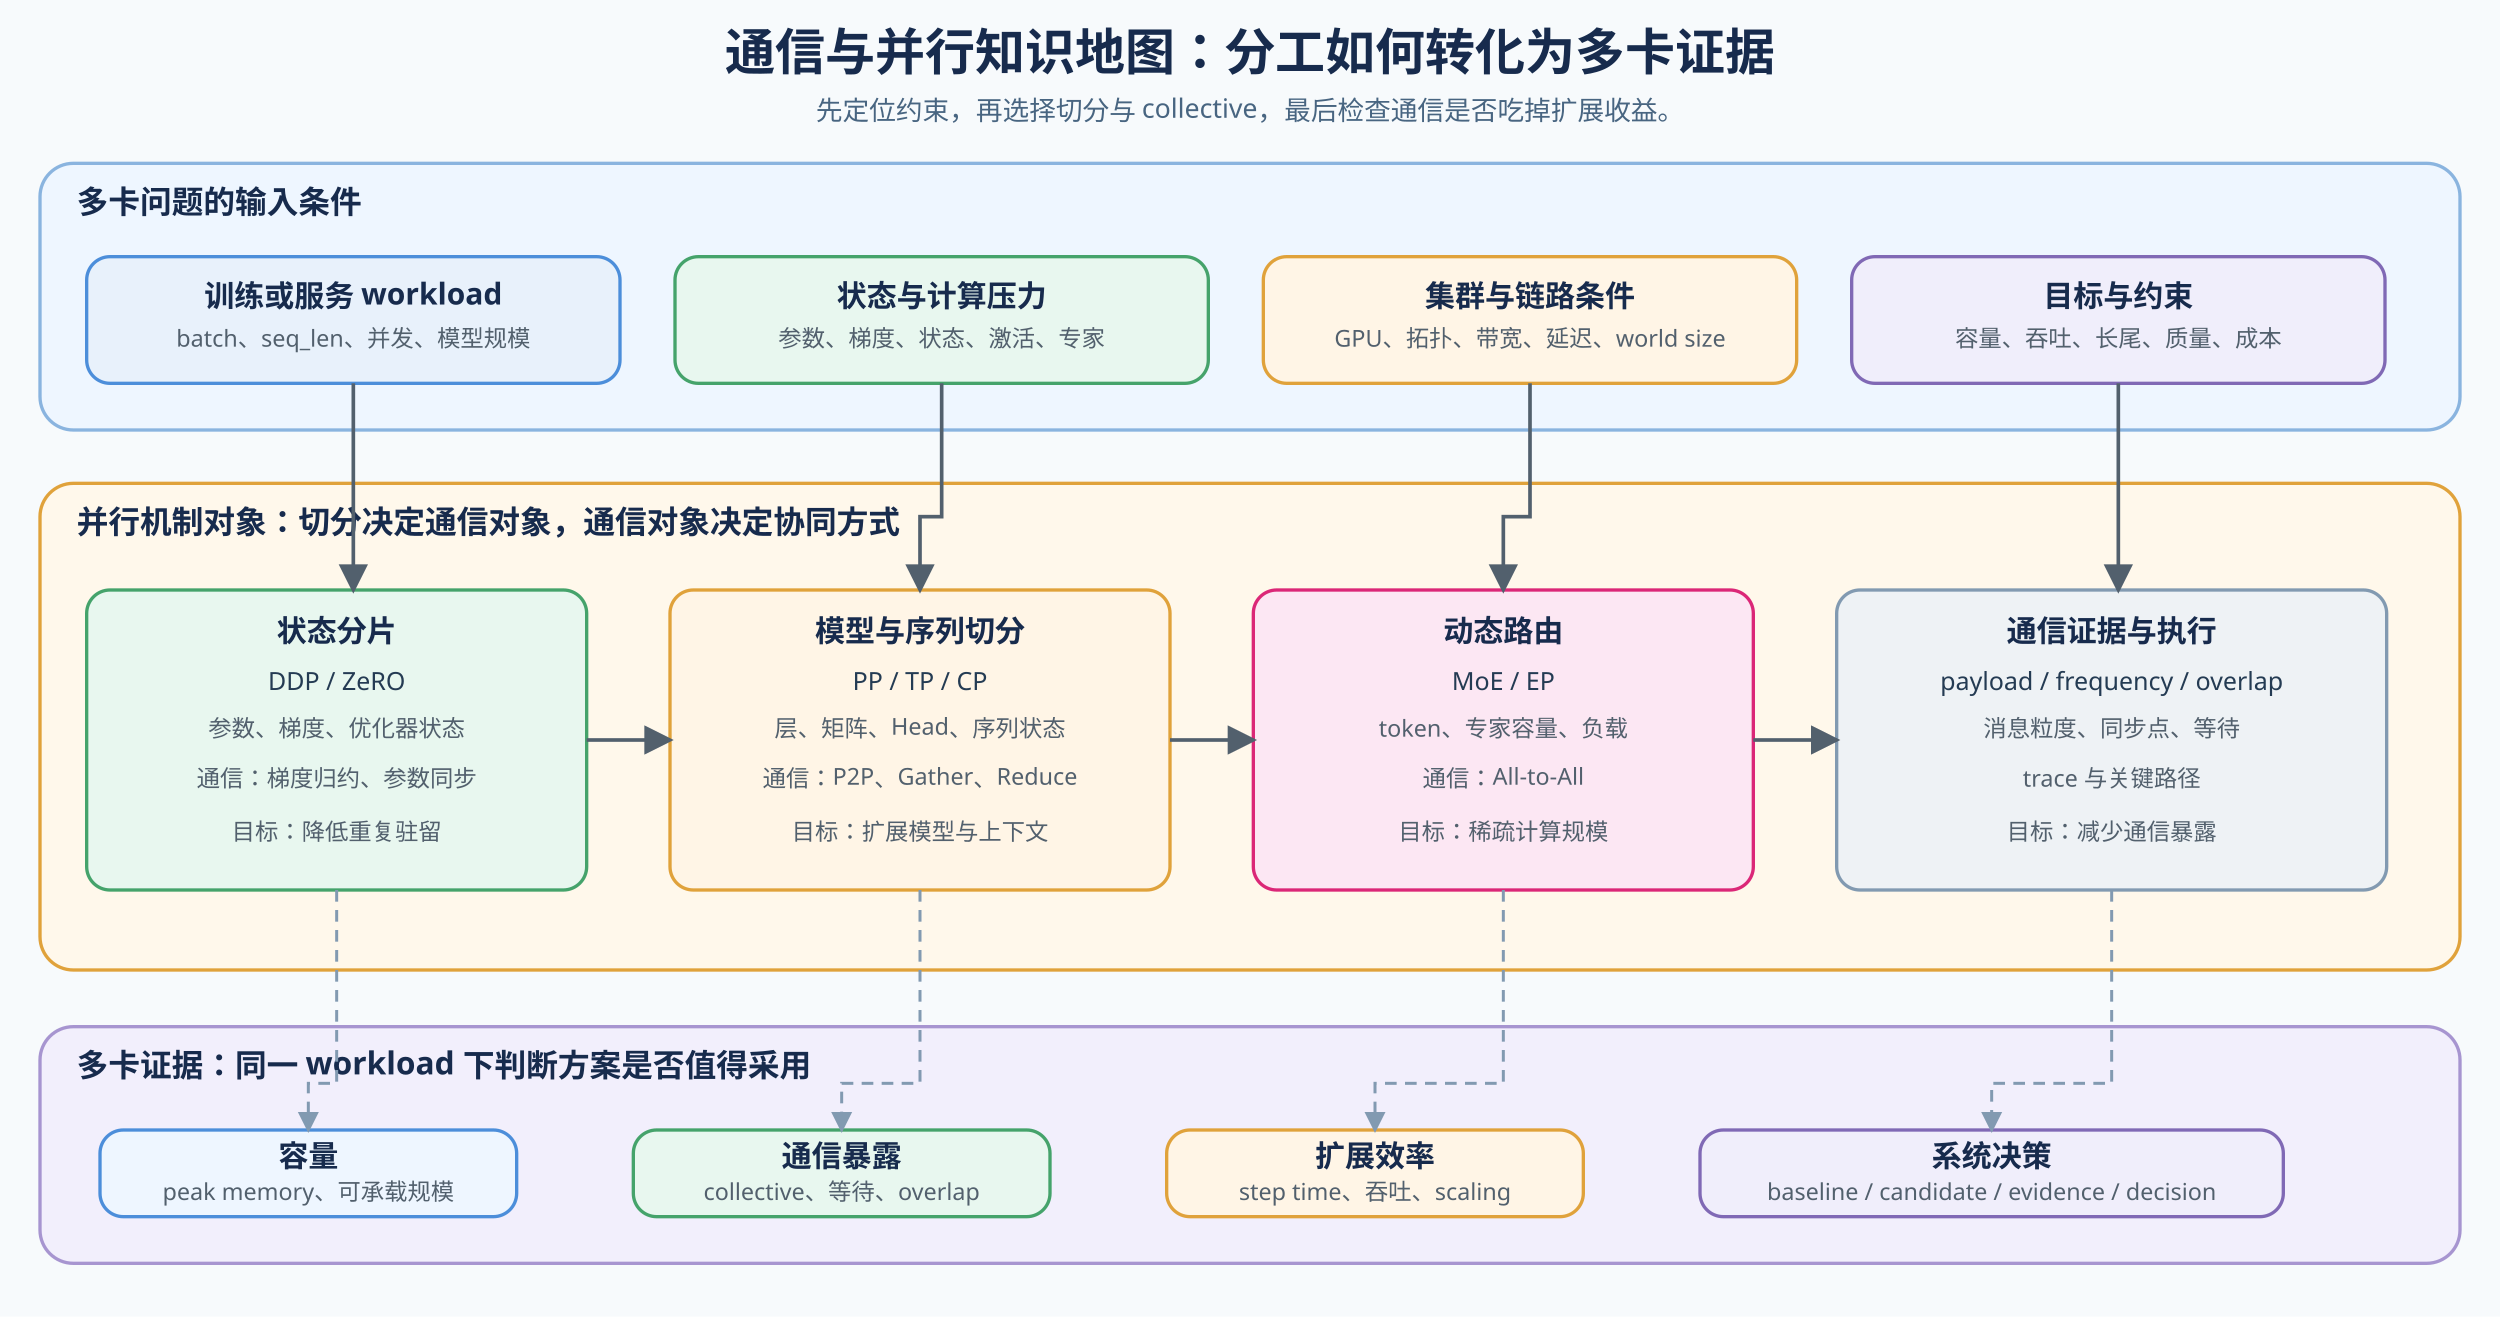
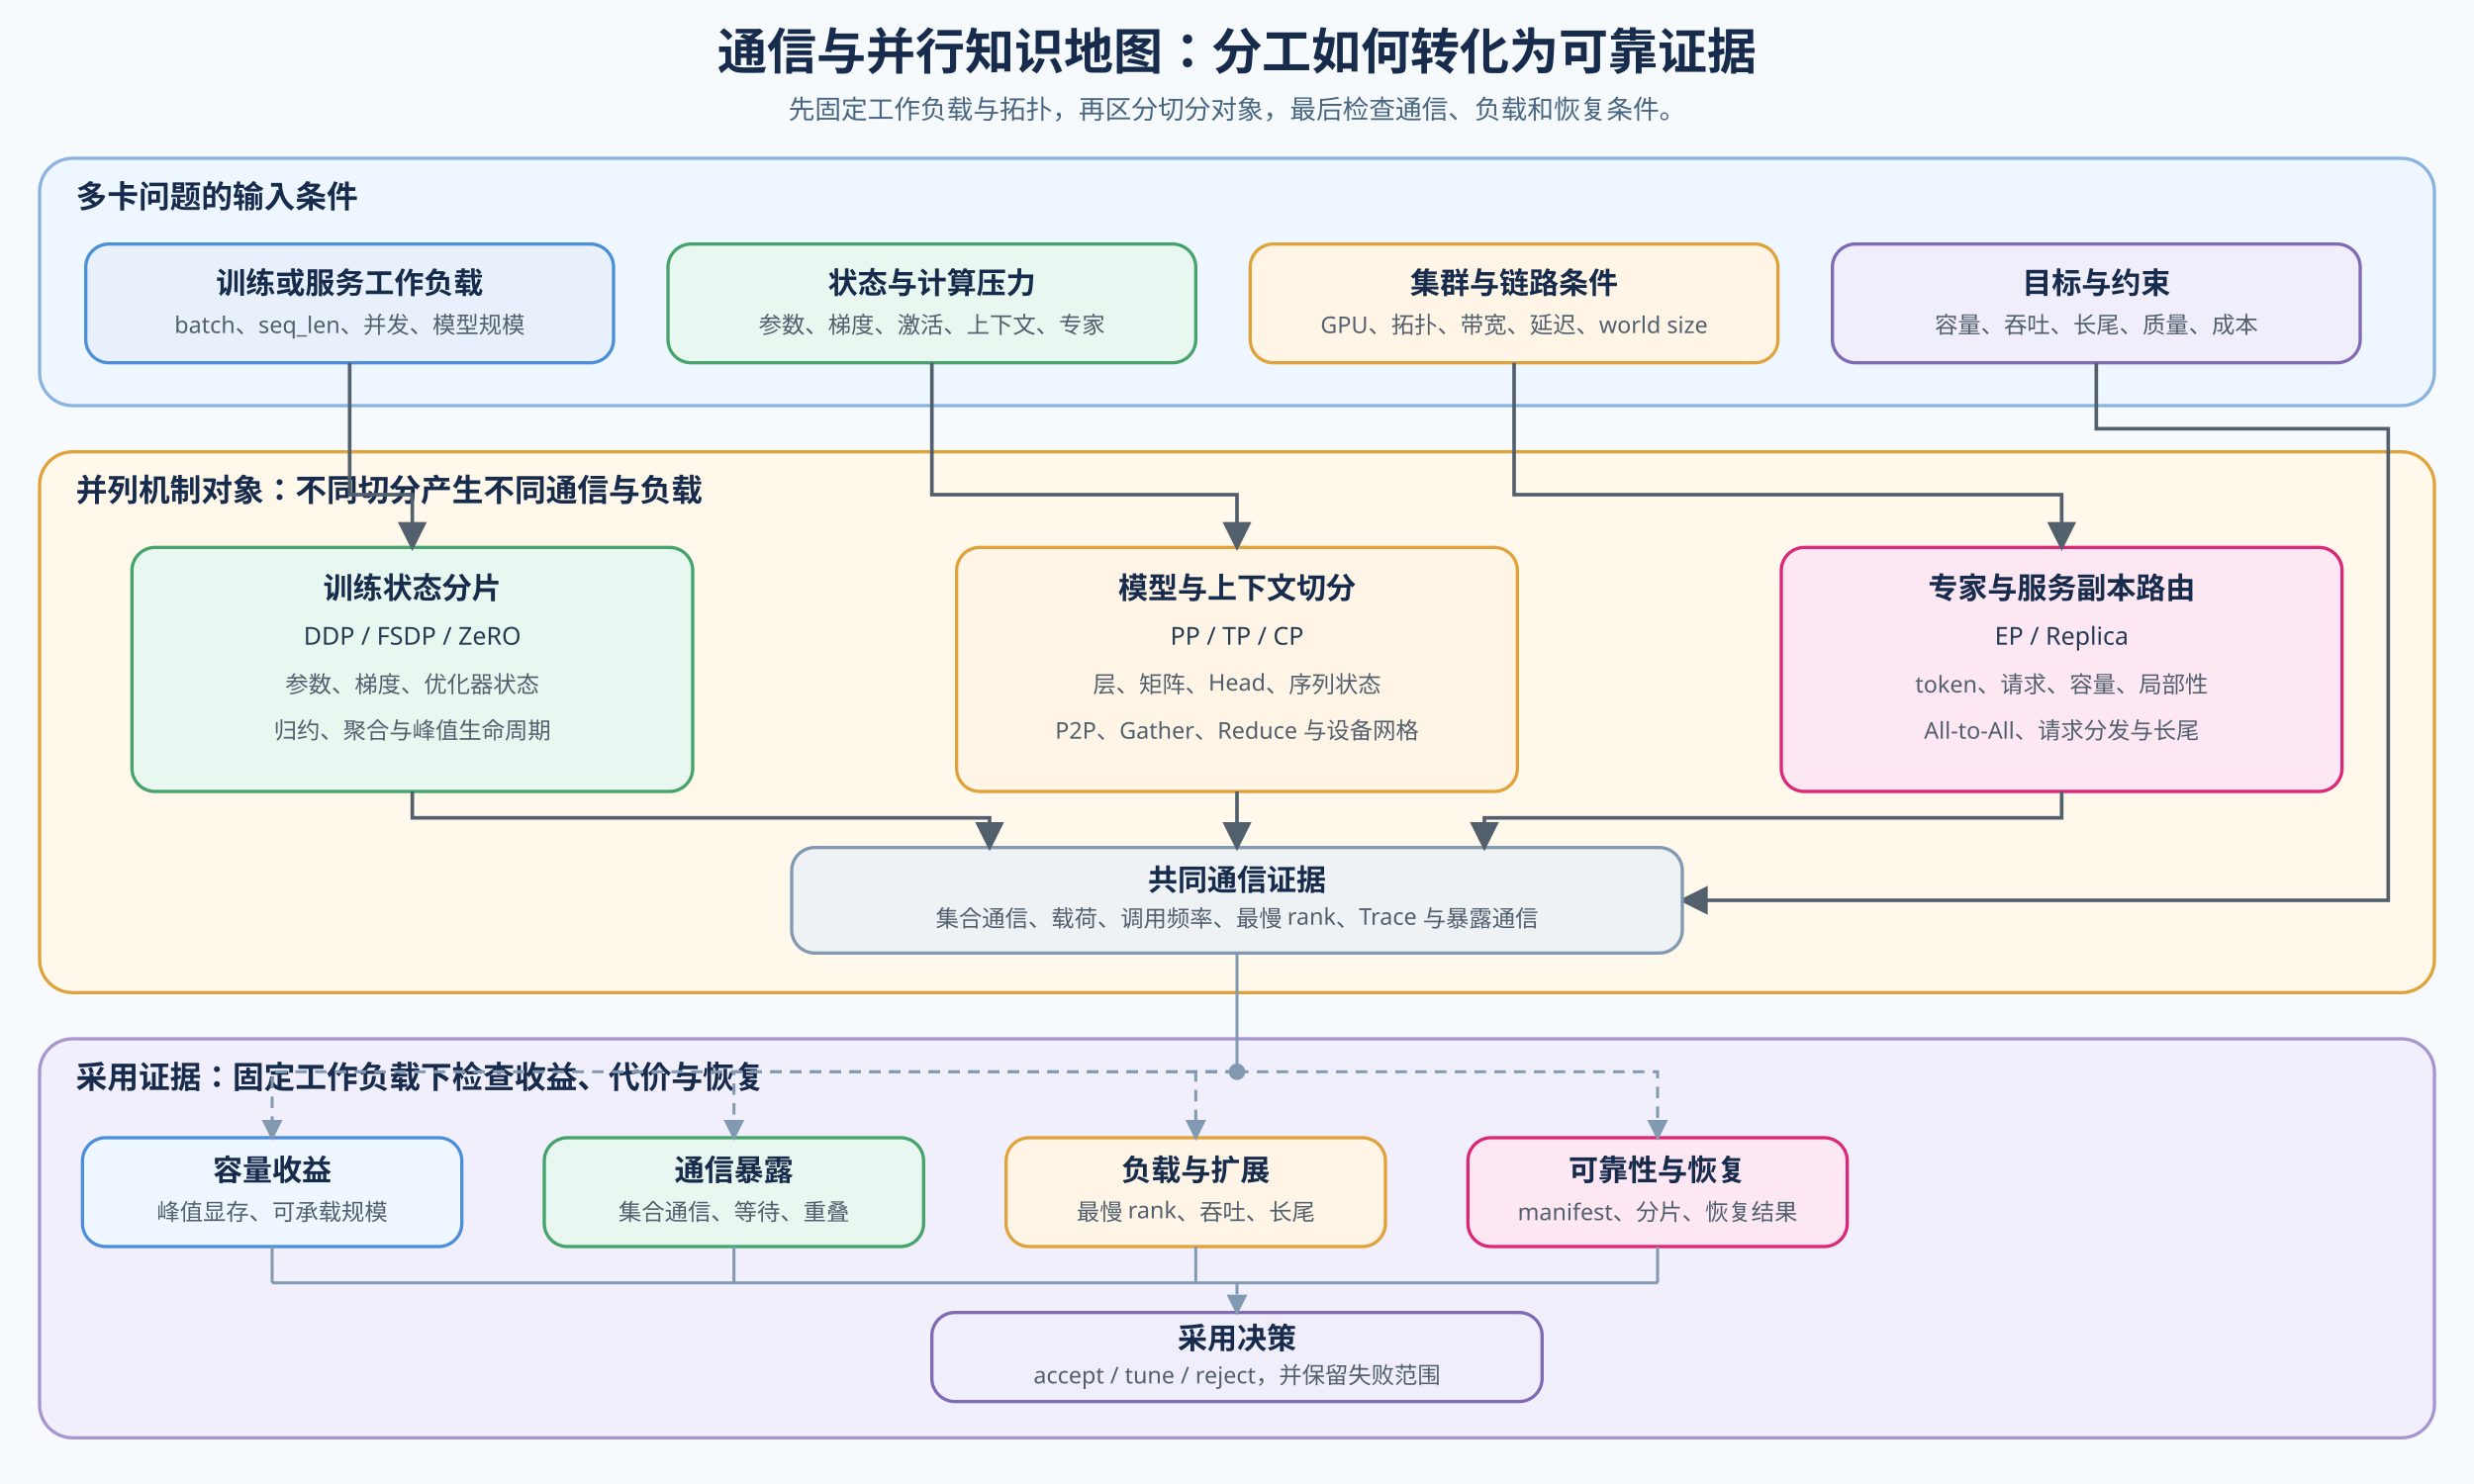
- <svg xmlns="http://www.w3.org/2000/svg" width="1500" height="790" viewBox="0 0 1500 790" role="img" aria-labelledby="title desc">
+ <svg xmlns="http://www.w3.org/2000/svg" width="1500" height="900" viewBox="0 0 1500 900" role="img" aria-labelledby="title desc">
  <defs>
    <marker id="arrow" markerWidth="8" markerHeight="8" refX="7" refY="4" orient="auto">
      <path d="M0 0 L8 4 L0 8 Z" fill="#52606d" />
    </marker>
    <marker id="dash" markerWidth="7" markerHeight="7" refX="6" refY="3.5" orient="auto">
      <path d="M0 0 L7 3.5 L0 7 Z" fill="#829ab1" />
    </marker>
    <style>
-       .title{font:700 30px sans-serif;fill:#172b4d}.sub{font:16px sans-serif;fill:#486581}.group{font:700 19px sans-serif;fill:#172b4d}.head{font:700 18px sans-serif;fill:#172b4d}.text{font:15px sans-serif;fill:#243b53}.small{font:14px sans-serif;fill:#52606d}.box{stroke-width:2;rx:14}.band{stroke-width:2;rx:20}.flow{stroke:#52606d;stroke-width:2.2;fill:none;marker-end:url(#arrow)}.map{stroke:#829ab1;stroke-width:1.8;stroke-dasharray:7 5;fill:none;marker-end:url(#dash)}
+       .title{font:700 30px sans-serif;fill:#172b4d}.sub{font:16px sans-serif;fill:#486581}.group{font:700 19px sans-serif;fill:#172b4d}.head{font:700 18px sans-serif;fill:#172b4d}.text{font:15px sans-serif;fill:#243b53}.small{font:14px sans-serif;fill:#52606d}.box{stroke-width:2;rx:14}.band{stroke-width:2;rx:20}.flow{stroke:#52606d;stroke-width:2.2;fill:none;marker-end:url(#arrow)}.map{stroke:#829ab1;stroke-width:1.8;stroke-dasharray:7 5;fill:none;marker-end:url(#dash)}.bus{stroke:#829ab1;stroke-width:1.8;fill:none}
    </style>
  </defs>
-   <rect width="1500" height="790" fill="#f7fafc" />
-   <text x="750" y="42" text-anchor="middle" class="title">通信与并行知识地图：分工如何转化为多卡证据</text>
-   <text x="750" y="72" text-anchor="middle" class="sub">先定位约束，再选择切分与 collective，最后检查通信是否吃掉扩展收益。</text>
-   <rect x="24" y="98" width="1452" height="160" fill="#eef6ff" stroke="#8ab4df" class="band" />
-   <text x="46" y="128" class="group">多卡问题的输入条件</text>
-   <rect x="52" y="154" width="320" height="76" fill="#e8f1fb" stroke="#4c8eda" class="box" />
-   <text x="212" y="184" text-anchor="middle" class="head">训练或服务 workload</text>
-   <text x="212" y="208" text-anchor="middle" class="small">batch、seq_len、并发、模型规模</text>
-   <rect x="405" y="154" width="320" height="76" fill="#e8f7ef" stroke="#45a36b" class="box" />
-   <text x="565" y="184" text-anchor="middle" class="head">状态与计算压力</text>
-   <text x="565" y="208" text-anchor="middle" class="small">参数、梯度、状态、激活、专家</text>
-   <rect x="758" y="154" width="320" height="76" fill="#fff5e6" stroke="#e0a23b" class="box" />
-   <text x="918" y="184" text-anchor="middle" class="head">集群与链路条件</text>
-   <text x="918" y="208" text-anchor="middle" class="small">GPU、拓扑、带宽、延迟、world size</text>
-   <rect x="1111" y="154" width="320" height="76" fill="#f0eefb" stroke="#8069b5" class="box" />
-   <text x="1271" y="184" text-anchor="middle" class="head">目标与约束</text>
-   <text x="1271" y="208" text-anchor="middle" class="small">容量、吞吐、长尾、质量、成本</text>
-   <rect x="24" y="290" width="1452" height="292" fill="#fff8eb" stroke="#e0a23b" class="band" />
-   <text x="46" y="320" class="group">并行机制对象：切分决定通信对象，通信对象决定协同方式</text>
-   <rect x="52" y="354" width="300" height="180" fill="#e8f7ef" stroke="#45a36b" class="box" />
-   <text x="202" y="385" text-anchor="middle" class="head">状态分片</text>
-   <text x="202" y="414" text-anchor="middle" class="text">DDP / ZeRO</text>
-   <text x="202" y="442" text-anchor="middle" class="small">参数、梯度、优化器状态</text>
-   <text x="202" y="472" text-anchor="middle" class="small">通信：梯度归约、参数同步</text>
-   <text x="202" y="504" text-anchor="middle" class="small">目标：降低重复驻留</text>
-   <rect x="402" y="354" width="300" height="180" fill="#fff5e6" stroke="#e0a23b" class="box" />
-   <text x="552" y="385" text-anchor="middle" class="head">模型与序列切分</text>
-   <text x="552" y="414" text-anchor="middle" class="text">PP / TP / CP</text>
-   <text x="552" y="442" text-anchor="middle" class="small">层、矩阵、Head、序列状态</text>
-   <text x="552" y="472" text-anchor="middle" class="small">通信：P2P、Gather、Reduce</text>
-   <text x="552" y="504" text-anchor="middle" class="small">目标：扩展模型与上下文</text>
-   <rect x="752" y="354" width="300" height="180" fill="#fce7f3" stroke="#db2777" class="box" />
-   <text x="902" y="385" text-anchor="middle" class="head">动态路由</text>
-   <text x="902" y="414" text-anchor="middle" class="text">MoE / EP</text>
-   <text x="902" y="442" text-anchor="middle" class="small">token、专家容量、负载</text>
-   <text x="902" y="472" text-anchor="middle" class="small">通信：All-to-All</text>
-   <text x="902" y="504" text-anchor="middle" class="small">目标：稀疏计算规模</text>
-   <rect x="1102" y="354" width="330" height="180" fill="#eef2f5" stroke="#829ab1" class="box" />
-   <text x="1267" y="385" text-anchor="middle" class="head">通信证据与执行</text>
-   <text x="1267" y="414" text-anchor="middle" class="text">payload / frequency / overlap</text>
-   <text x="1267" y="442" text-anchor="middle" class="small">消息粒度、同步点、等待</text>
-   <text x="1267" y="472" text-anchor="middle" class="small">trace 与关键路径</text>
-   <text x="1267" y="504" text-anchor="middle" class="small">目标：减少通信暴露</text>
-   <path d="M212 230 V354" class="flow" />
-   <path d="M565 230 V310 H552 V354" class="flow" />
-   <path d="M918 230 V310 H902 V354" class="flow" />
-   <path d="M1271 230 V354" class="flow" />
-   <path d="M352 444 H402" class="flow" />
-   <path d="M702 444 H752" class="flow" />
-   <path d="M1052 444 H1102" class="flow" />
-   <rect x="24" y="616" width="1452" height="142" fill="#f2effc" stroke="#a795d0" class="band" />
-   <text x="46" y="646" class="group">多卡证据：同一 workload 下判断方案是否值得采用</text>
-   <rect x="60" y="678" width="250" height="52" fill="#eef6ff" stroke="#4c8eda" class="box" />
-   <text x="185" y="700" text-anchor="middle" class="head">容量</text>
-   <text x="185" y="720" text-anchor="middle" class="small">peak memory、可承载规模</text>
-   <rect x="380" y="678" width="250" height="52" fill="#e8f7ef" stroke="#45a36b" class="box" />
-   <text x="505" y="700" text-anchor="middle" class="head">通信暴露</text>
-   <text x="505" y="720" text-anchor="middle" class="small">collective、等待、overlap</text>
-   <rect x="700" y="678" width="250" height="52" fill="#fff5e6" stroke="#e0a23b" class="box" />
-   <text x="825" y="700" text-anchor="middle" class="head">扩展效率</text>
-   <text x="825" y="720" text-anchor="middle" class="small">step time、吞吐、scaling</text>
-   <rect x="1020" y="678" width="350" height="52" fill="#f0eefb" stroke="#8069b5" class="box" />
-   <text x="1195" y="700" text-anchor="middle" class="head">系统决策</text>
-   <text x="1195" y="720" text-anchor="middle" class="small">baseline / candidate / evidence / decision</text>
-   <path d="M202 534 V650 H185 V678" class="map" />
-   <path d="M552 534 V650 H505 V678" class="map" />
-   <path d="M902 534 V650 H825 V678" class="map" />
-   <path d="M1267 534 V650 H1195 V678" class="map" />
+   <rect width="1500" height="900" fill="#f7fafc" />
+   <text x="750" y="42" text-anchor="middle" class="title">通信与并行知识地图：分工如何转化为可靠证据</text>
+   <text x="750" y="72" text-anchor="middle" class="sub">先固定工作负载与拓扑，再区分切分对象，最后检查通信、负载和恢复条件。</text>
+   <rect x="24" y="96" width="1452" height="150" fill="#eef6ff" stroke="#8ab4df" class="band" />
+   <text x="46" y="126" class="group">多卡问题的输入条件</text>
+   <rect x="52" y="148" width="320" height="72" fill="#e8f1fb" stroke="#4c8eda" class="box" />
+   <text x="212" y="178" text-anchor="middle" class="head">训练或服务工作负载</text>
+   <text x="212" y="202" text-anchor="middle" class="small">batch、seq_len、并发、模型规模</text>
+   <rect x="405" y="148" width="320" height="72" fill="#e8f7ef" stroke="#45a36b" class="box" />
+   <text x="565" y="178" text-anchor="middle" class="head">状态与计算压力</text>
+   <text x="565" y="202" text-anchor="middle" class="small">参数、梯度、激活、上下文、专家</text>
+   <rect x="758" y="148" width="320" height="72" fill="#fff5e6" stroke="#e0a23b" class="box" />
+   <text x="918" y="178" text-anchor="middle" class="head">集群与链路条件</text>
+   <text x="918" y="202" text-anchor="middle" class="small">GPU、拓扑、带宽、延迟、world size</text>
+   <rect x="1111" y="148" width="320" height="72" fill="#f0eefb" stroke="#8069b5" class="box" />
+   <text x="1271" y="178" text-anchor="middle" class="head">目标与约束</text>
+   <text x="1271" y="202" text-anchor="middle" class="small">容量、吞吐、长尾、质量、成本</text>
+   <rect x="24" y="274" width="1452" height="328" fill="#fff8eb" stroke="#e0a23b" class="band" />
+   <text x="46" y="304" class="group">并列机制对象：不同切分产生不同通信与负载</text>
+   <rect x="80" y="332" width="340" height="148" fill="#e8f7ef" stroke="#45a36b" class="box" />
+   <text x="250" y="363" text-anchor="middle" class="head">训练状态分片</text>
+   <text x="250" y="391" text-anchor="middle" class="text">DDP / FSDP / ZeRO</text>
+   <text x="250" y="420" text-anchor="middle" class="small">参数、梯度、优化器状态</text>
+   <text x="250" y="448" text-anchor="middle" class="small">归约、聚合与峰值生命周期</text>
+   <rect x="580" y="332" width="340" height="148" fill="#fff5e6" stroke="#e0a23b" class="box" />
+   <text x="750" y="363" text-anchor="middle" class="head">模型与上下文切分</text>
+   <text x="750" y="391" text-anchor="middle" class="text">PP / TP / CP</text>
+   <text x="750" y="420" text-anchor="middle" class="small">层、矩阵、Head、序列状态</text>
+   <text x="750" y="448" text-anchor="middle" class="small">P2P、Gather、Reduce 与设备网格</text>
+   <rect x="1080" y="332" width="340" height="148" fill="#fce7f3" stroke="#db2777" class="box" />
+   <text x="1250" y="363" text-anchor="middle" class="head">专家与服务副本路由</text>
+   <text x="1250" y="391" text-anchor="middle" class="text">EP / Replica</text>
+   <text x="1250" y="420" text-anchor="middle" class="small">token、请求、容量、局部性</text>
+   <text x="1250" y="448" text-anchor="middle" class="small">All-to-All、请求分发与长尾</text>
+   <path d="M212 220 V300 H250 V332" class="flow" />
+   <path d="M565 220 V300 H750 V332" class="flow" />
+   <path d="M918 220 V300 H1250 V332" class="flow" />
+   <path d="M1271 220 V260 H1448 V546 H1020" class="flow" />
+   <rect x="480" y="514" width="540" height="64" fill="#eef2f5" stroke="#829ab1" class="box" />
+   <text x="750" y="540" text-anchor="middle" class="head">共同通信证据</text>
+   <text x="750" y="562" text-anchor="middle" class="small">集合通信、载荷、调用频率、最慢 rank、Trace 与暴露通信</text>
+   <path d="M250 480 V496 H600 V514" class="flow" />
+   <path d="M750 480 V514" class="flow" />
+   <path d="M1250 480 V496 H900 V514" class="flow" />
+   <rect x="24" y="630" width="1452" height="242" fill="#f2effc" stroke="#a795d0" class="band" />
+   <text x="46" y="660" class="group">采用证据：固定工作负载下检查收益、代价与恢复</text>
+   <rect x="50" y="690" width="230" height="66" fill="#eef6ff" stroke="#4c8eda" class="box" />
+   <text x="165" y="716" text-anchor="middle" class="head">容量收益</text>
+   <text x="165" y="740" text-anchor="middle" class="small">峰值显存、可承载规模</text>
+   <rect x="330" y="690" width="230" height="66" fill="#e8f7ef" stroke="#45a36b" class="box" />
+   <text x="445" y="716" text-anchor="middle" class="head">通信暴露</text>
+   <text x="445" y="740" text-anchor="middle" class="small">集合通信、等待、重叠</text>
+   <rect x="610" y="690" width="230" height="66" fill="#fff5e6" stroke="#e0a23b" class="box" />
+   <text x="725" y="716" text-anchor="middle" class="head">负载与扩展</text>
+   <text x="725" y="740" text-anchor="middle" class="small">最慢 rank、吞吐、长尾</text>
+   <rect x="890" y="690" width="230" height="66" fill="#fce7f3" stroke="#db2777" class="box" />
+   <text x="1005" y="716" text-anchor="middle" class="head">可靠性与恢复</text>
+   <text x="1005" y="740" text-anchor="middle" class="small">manifest、分片、恢复结果</text>
+   <path d="M750 578 V650" class="bus" />
+   <circle cx="750" cy="650" r="5" fill="#829ab1" />
+   <path d="M750 650 H165 V690" class="map" />
+   <path d="M750 650 H445 V690" class="map" />
+   <path d="M750 650 H725 V690" class="map" />
+   <path d="M750 650 H1005 V690" class="map" />
+   <rect x="565" y="796" width="370" height="54" fill="#f0eefb" stroke="#8069b5" class="box" />
+   <text x="750" y="818" text-anchor="middle" class="head">采用决策</text>
+   <text x="750" y="839" text-anchor="middle" class="small">accept / tune / reject，并保留失败范围</text>
+   <path d="M165 756 V778" class="bus" />
+   <path d="M445 756 V778" class="bus" />
+   <path d="M725 756 V778" class="bus" />
+   <path d="M1005 756 V778" class="bus" />
+   <path d="M165 778 H1005" class="bus" />
+   <path d="M750 778 V796" class="map" />
</svg>
